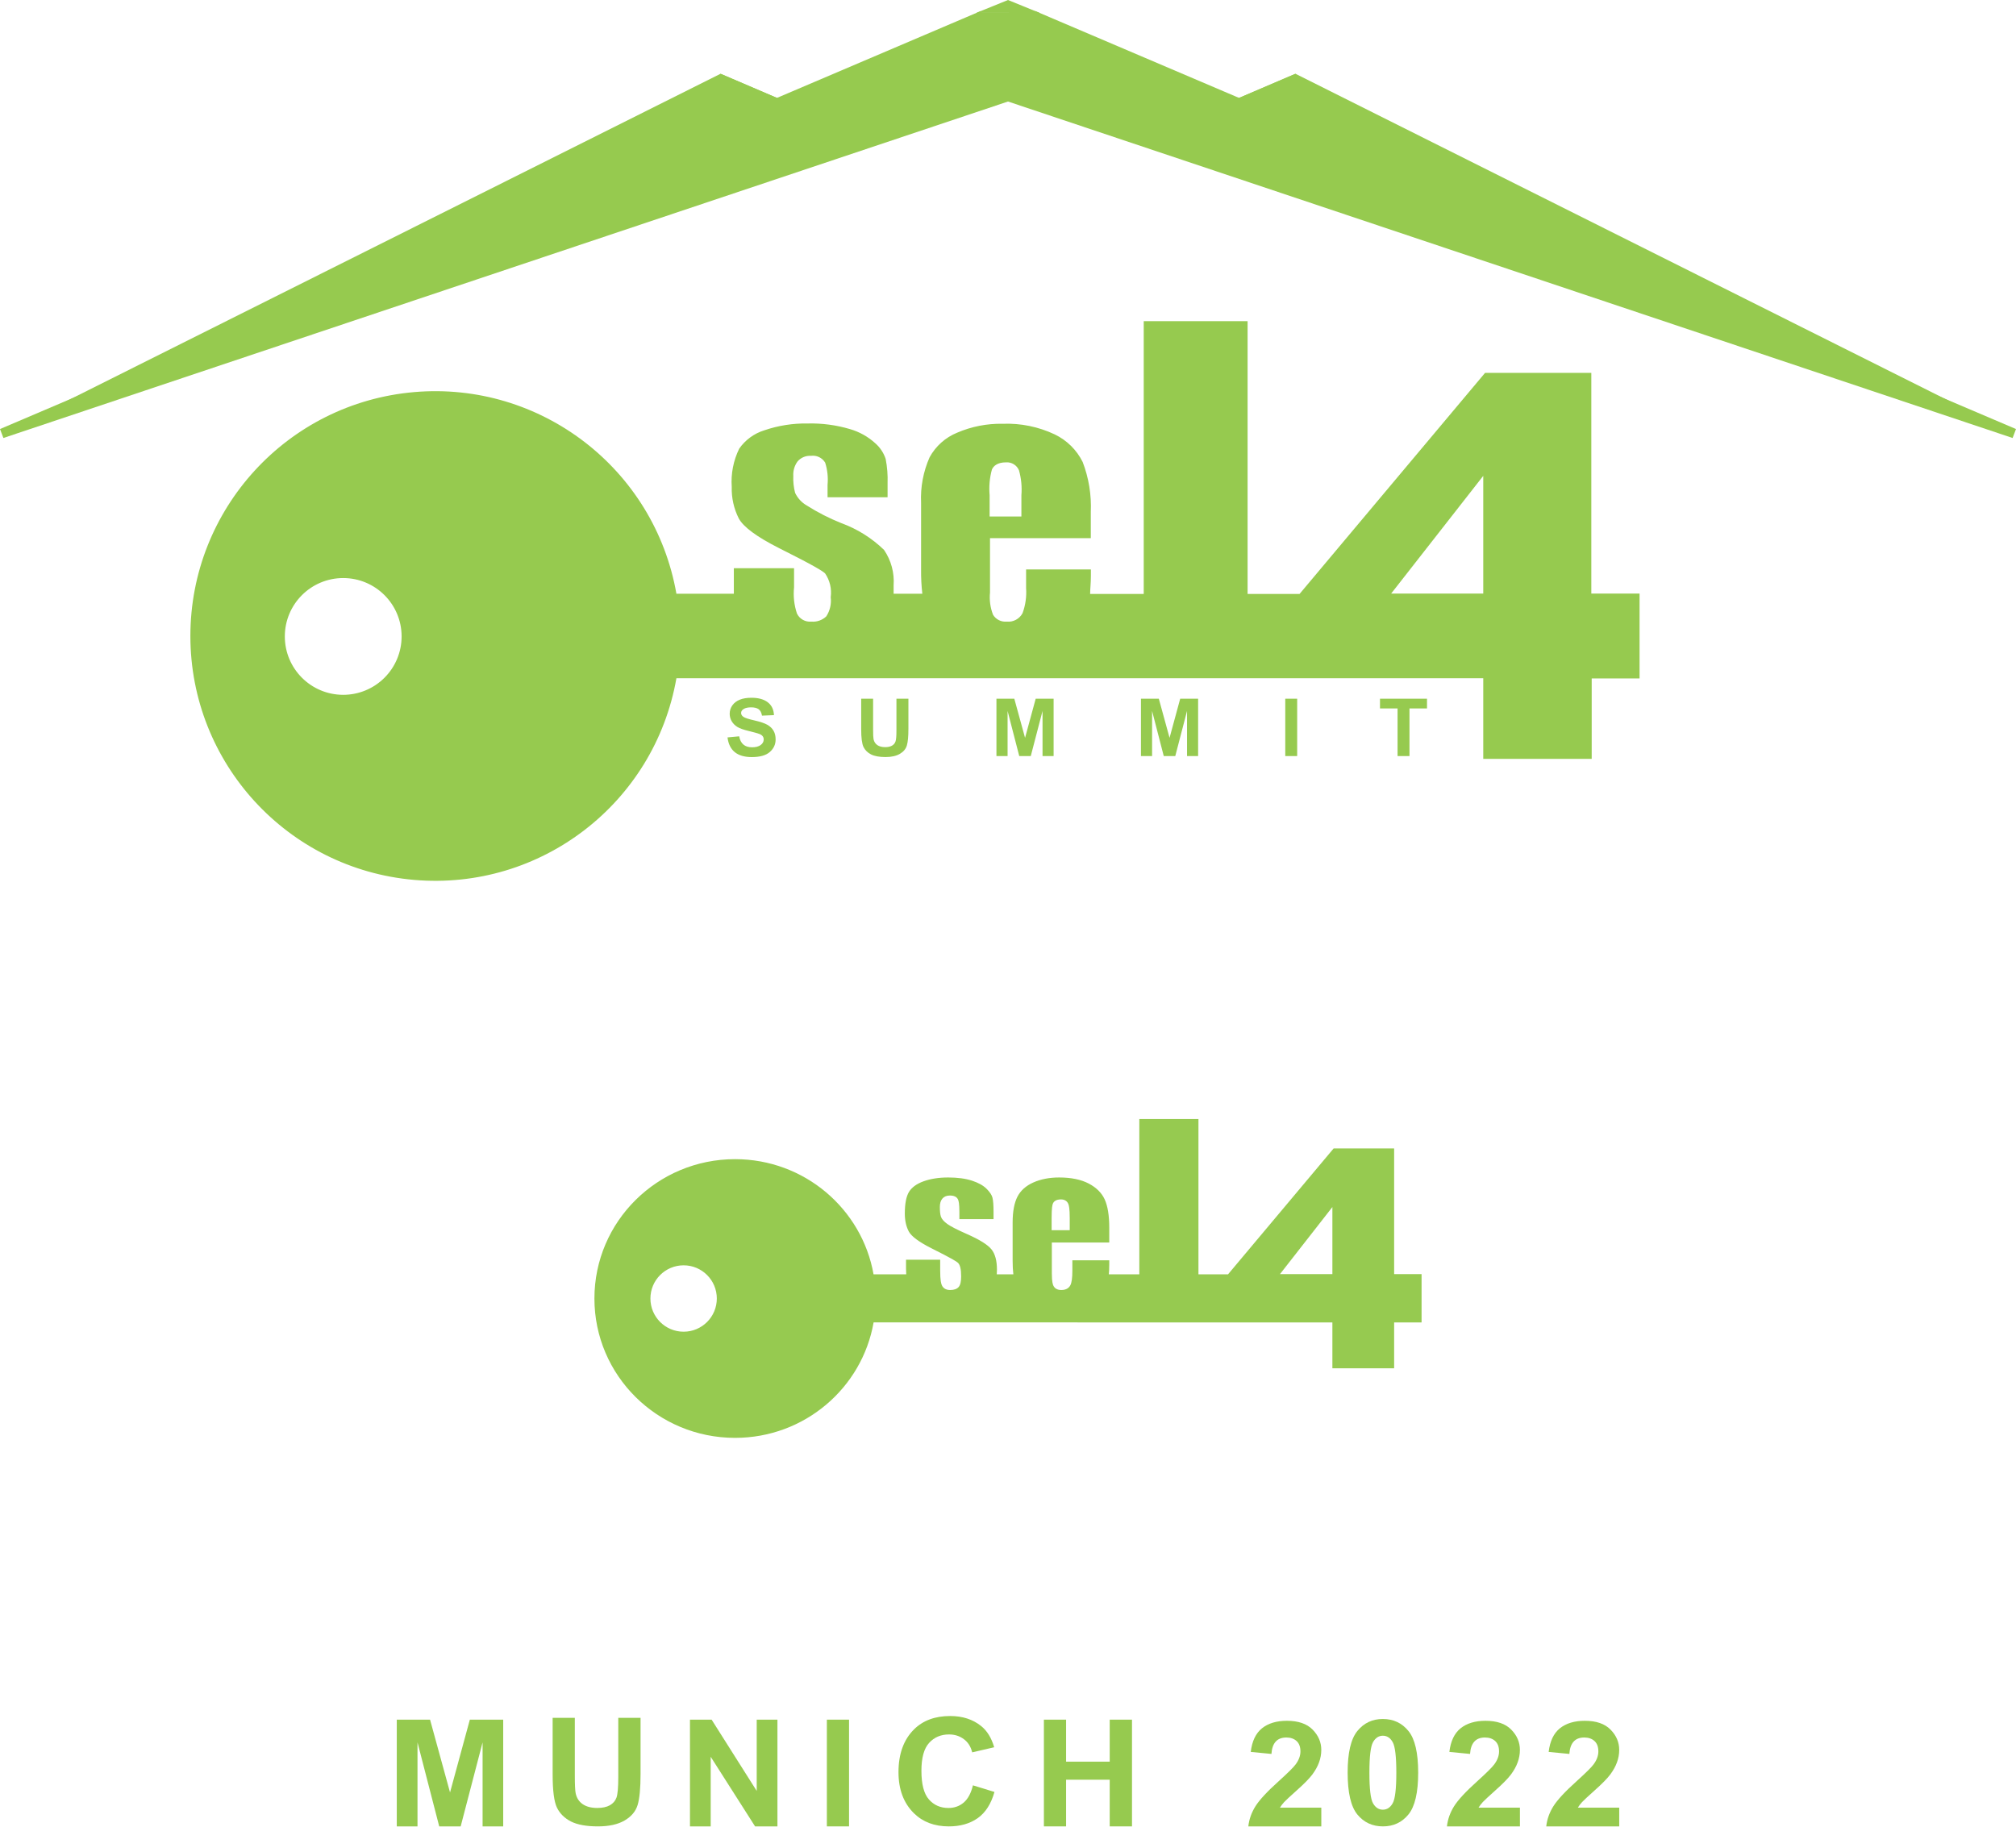
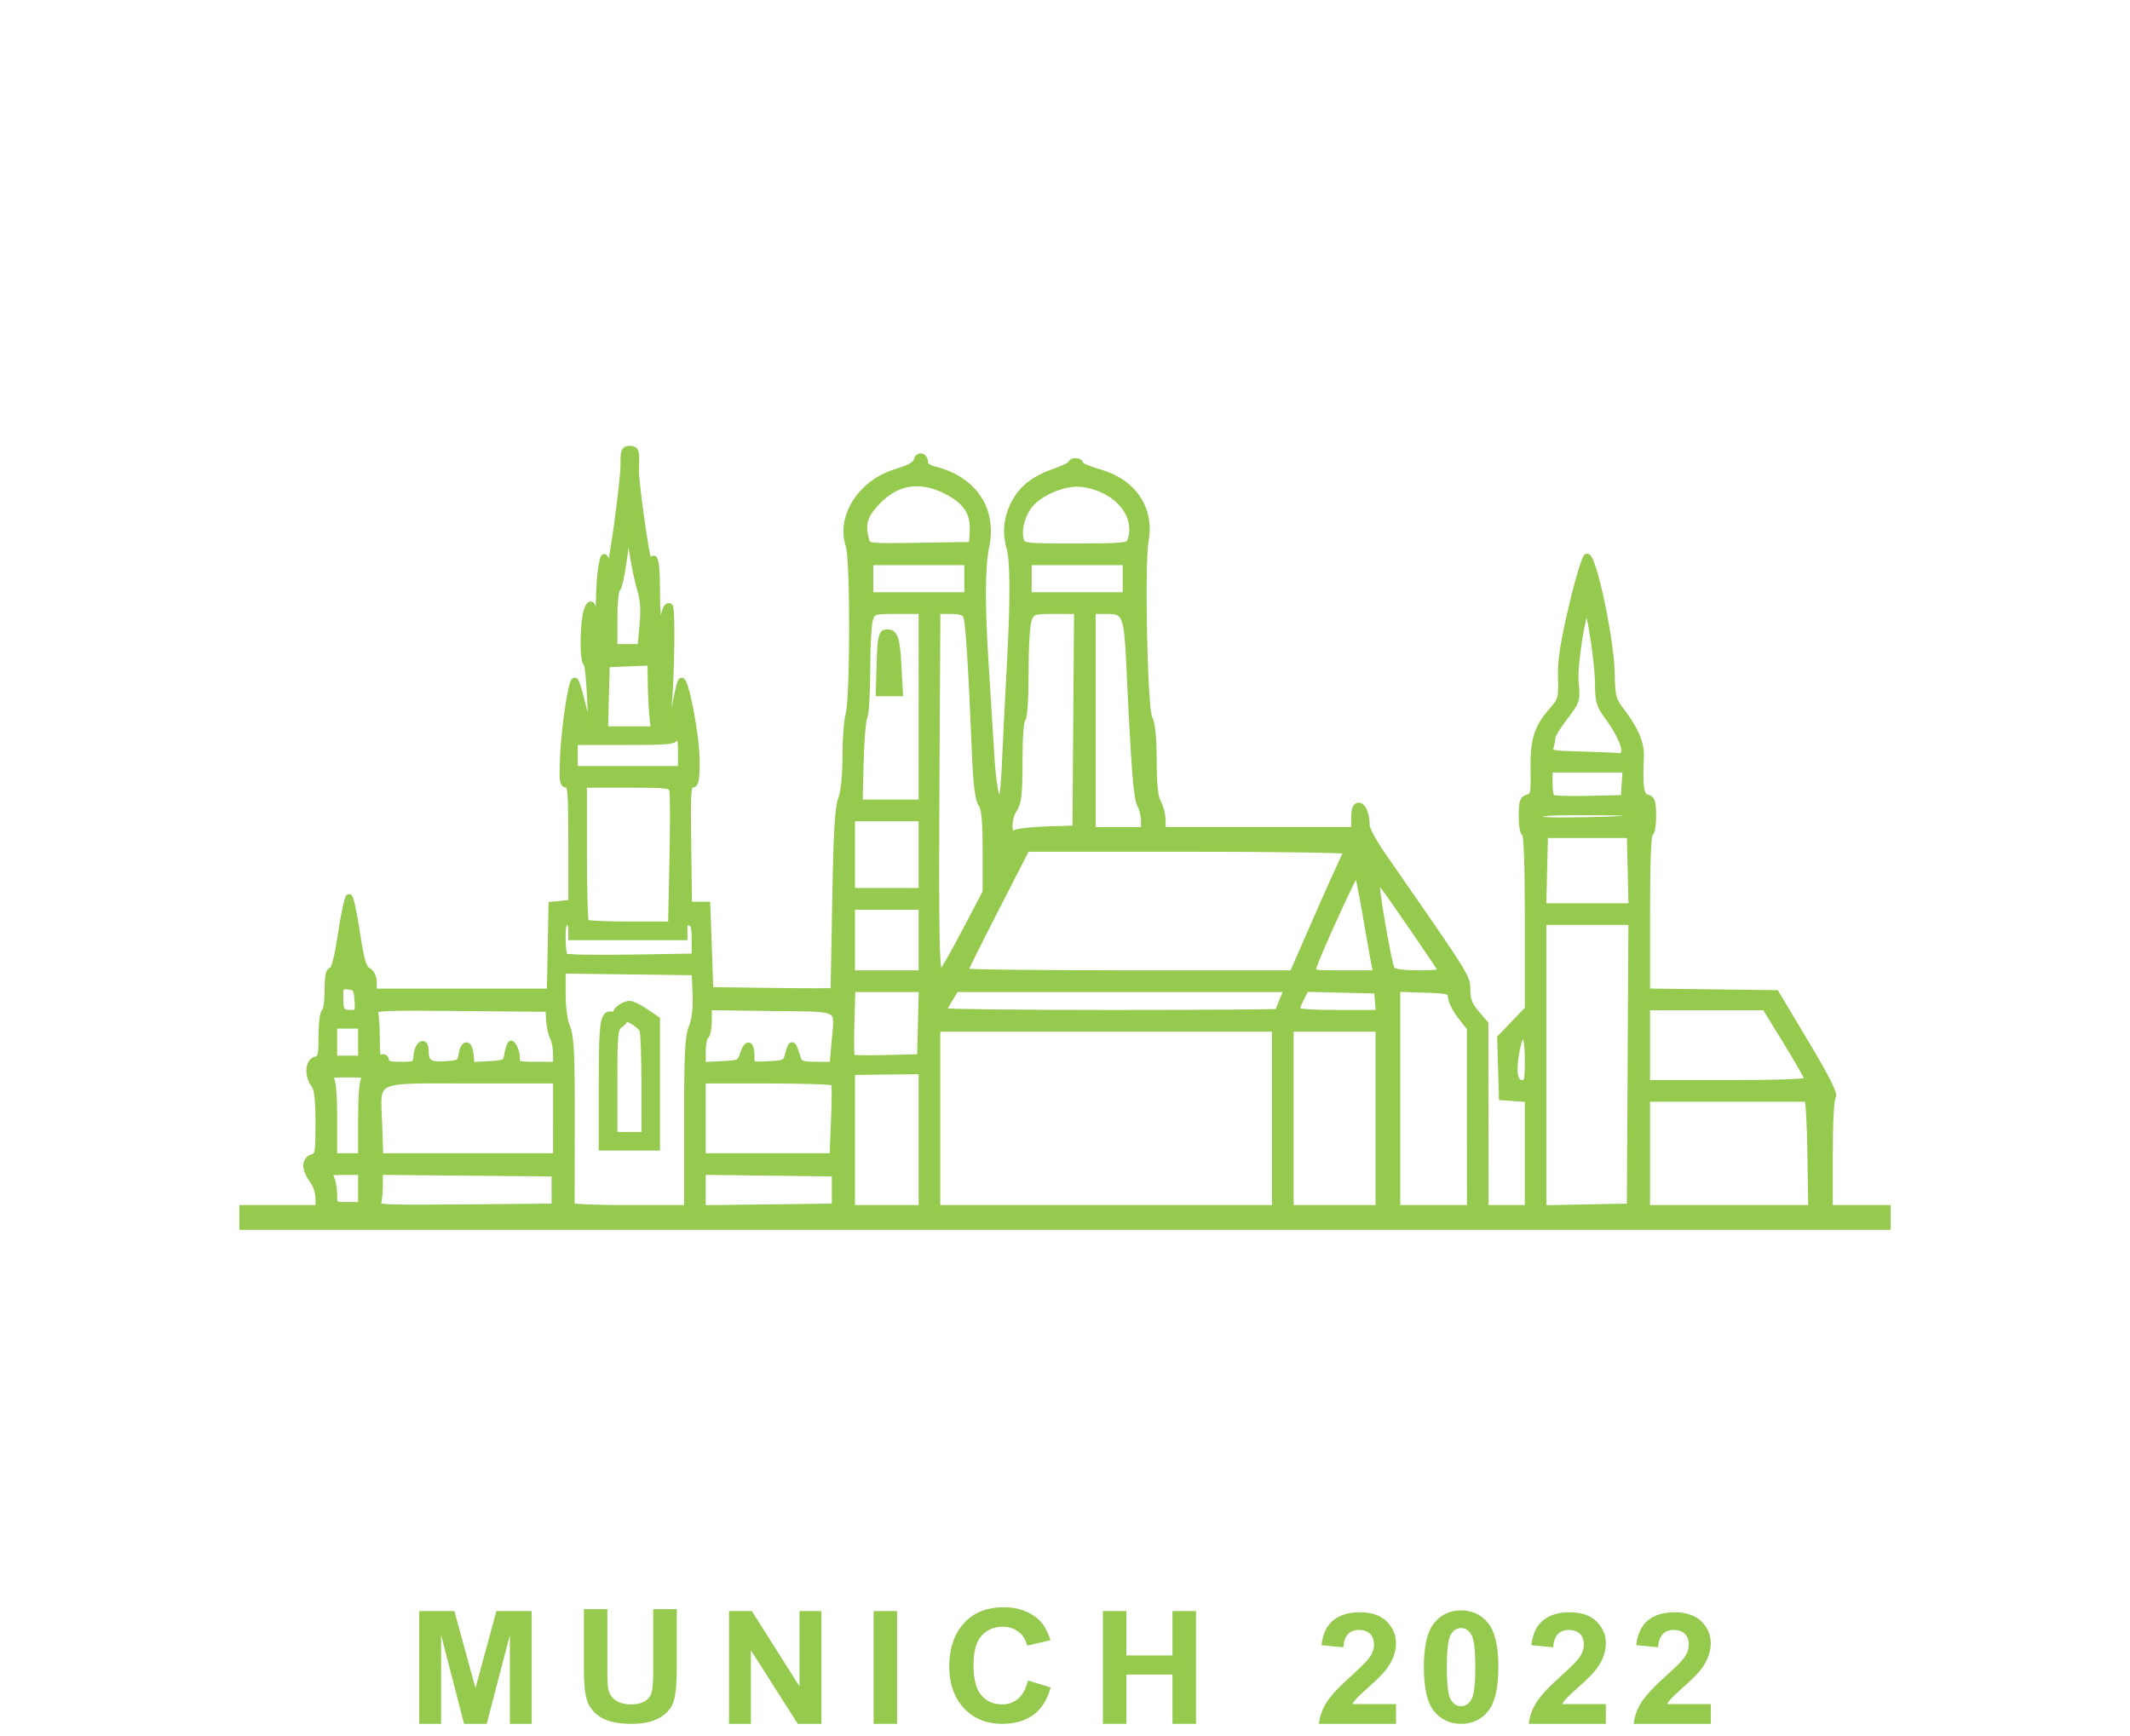
- <svg xmlns="http://www.w3.org/2000/svg" xmlns:xlink="http://www.w3.org/1999/xlink" width="331.243mm" height="300.138mm" viewBox="0 0 331.243 300.138" version="1.1" id="svg5" xml:space="preserve">
+ <svg xmlns="http://www.w3.org/2000/svg" xmlns:xlink="http://www.w3.org/1999/xlink" width="331.243mm" height="270mm" viewBox="0 0 331.243 270" version="1.1" id="svg5" xml:space="preserve">
  <defs id="defs2">
    <color-profile name="Agfa-:-Swop-Standard" xlink:href="file:///WINDOWS/system32/spool/drivers/color/RSWOP.icm" id="color-profile2" />
    <rect x="680.693" y="102.26" width="15.612" height="115.531" id="rect9649" />
    <style id="style824">.cls-1,.cls-2,.cls-3{fill:#96ca4f;}.cls-2,.cls-3{stroke:#96ca4f;stroke-miterlimit:8;}.cls-3{stroke-width:0.25px;}</style>
  </defs>
  <g id="layer1">
    <g id="g1204" transform="scale(1.953098)" />
    <g id="g12656">
      <text xml:space="preserve" transform="scale(0.3829821)" id="text9647" style="font-style:normal;font-weight:normal;font-size:40px;line-height:1.25;font-family:sans-serif;white-space:pre;shape-inside:url(#rect9649);display:inline;fill:#000000;fill-opacity:1;stroke:none" />
      <g id="g3802" transform="scale(1.447491)" />
-       <g id="g244" transform="matrix(1.447491,0,0,1.447491,-33.8235,65.78132)">
+       <g id="g244" transform="matrix(1.447491,0,0,1.447491,-33.8235,33.78132)">
        <g id="g224">
          <path style="font-weight:bold;font-stretch:condensed;font-size:16.228px;line-height:10;font-family:Arial;-inkscape-font-specification:'Arial Bold Condensed';text-align:center;letter-spacing:12.312px;word-spacing:0px;text-anchor:middle;fill:#96ca4f;stroke-width:1.432" d="m 68.406,161.905 v -12.117 h 3.777 l 2.268,8.266 2.248,-8.266 h 3.788 v 12.117 h -2.341 v -9.538 l -2.487,9.538 h -2.435 l -2.466,-9.538 v 9.538 z" id="path20888" />
          <path style="font-weight:bold;font-stretch:condensed;font-size:16.228px;line-height:10;font-family:Arial;-inkscape-font-specification:'Arial Bold Condensed';text-align:center;letter-spacing:12.312px;word-spacing:0px;text-anchor:middle;fill:#96ca4f;stroke-width:1.432" d="m 86.098,149.581 h 2.518 v 6.563 q 0,1.529 0.094,1.992 0.166,0.802 0.791,1.24 0.635,0.438 1.665,0.438 0.874,0 1.426,-0.306 0.551,-0.314 0.749,-0.86 0.208,-0.554 0.208,-2.364 v -6.703 h 2.529 v 6.364 q 0,2.438 -0.333,3.529 -0.323,1.083 -1.478,1.761 -1.145,0.67 -3.028,0.67 -1.956,0 -3.059,-0.554 -1.093,-0.562 -1.592,-1.57 -0.489,-1.017 -0.489,-3.736 z" id="path20885" />
          <path style="font-weight:bold;font-stretch:condensed;font-size:16.228px;line-height:10;font-family:Arial;-inkscape-font-specification:'Arial Bold Condensed';text-align:center;letter-spacing:12.312px;word-spacing:0px;text-anchor:middle;fill:#96ca4f;stroke-width:1.432" d="m 101.688,161.905 v -12.117 h 2.456 l 5.119,8.092 v -8.092 h 2.352 v 12.117 h -2.539 l -5.036,-7.902 v 7.902 z" id="path20882" />
          <path style="font-weight:bold;font-stretch:condensed;font-size:16.228px;line-height:10;font-family:Arial;-inkscape-font-specification:'Arial Bold Condensed';text-align:center;letter-spacing:12.312px;word-spacing:0px;text-anchor:middle;fill:#96ca4f;stroke-width:1.432" d="m 117.226,161.905 v -12.117 h 2.518 v 12.117 z" id="path20879" />
          <path style="font-weight:bold;font-stretch:condensed;font-size:16.228px;line-height:10;font-family:Arial;-inkscape-font-specification:'Arial Bold Condensed';text-align:center;letter-spacing:12.312px;word-spacing:0px;text-anchor:middle;fill:#96ca4f;stroke-width:1.432" d="m 133.805,157.244 2.445,0.752 q -0.572,2.033 -1.904,2.976 -1.332,0.934 -3.278,0.934 -2.445,0 -3.964,-1.496 -1.748,-1.728 -1.748,-4.662 0,-3.1 1.759,-4.852 1.53,-1.521 4.11,-1.521 2.102,0 3.517,1.141 1.009,0.81 1.478,2.405 l -2.497,0.579 q -0.239,-0.984 -0.957,-1.504 -0.708,-0.529 -1.675,-0.529 -1.384,0 -2.258,0.959 -0.874,0.959 -0.874,3.166 0,2.29 0.853,3.257 0.853,0.967 2.216,0.967 0.999,0 1.727,-0.612 0.728,-0.62 1.051,-1.959 z" id="path20876" />
          <path style="font-weight:bold;font-stretch:condensed;font-size:16.228px;line-height:10;font-family:Arial;-inkscape-font-specification:'Arial Bold Condensed';text-align:center;letter-spacing:12.312px;word-spacing:0px;text-anchor:middle;fill:#96ca4f;stroke-width:1.432" d="m 141.862,161.905 v -12.117 h 2.518 v 4.769 h 4.953 v -4.769 h 2.529 v 12.117 h -2.529 v -5.298 h -4.953 v 5.298 z" id="path20873" />
        </g>
        <g id="g230">
          <path d="m 173.351,159.78 v 2.126 h -8.284 q 0.133,-1.205 0.81,-2.289 0.687,-1.091 2.655,-2.859 1.558,-1.409 1.917,-1.906 0.533,-0.725 0.533,-1.458 0,-0.782 -0.441,-1.181 -0.441,-0.399 -1.159,-0.399 -1.569,0 -1.692,1.865 l -2.348,-0.228 q 0.215,-1.824 1.271,-2.679 1.066,-0.855 2.83,-0.855 1.938,0 2.922,1.002 0.984,1.002 0.984,2.297 0,0.733 -0.256,1.425 -0.246,0.684 -0.769,1.385 -0.523,0.692 -1.743,1.775 -1.138,1.018 -1.446,1.344 -0.297,0.326 -0.482,0.635 z" style="font-weight:bold;font-stretch:condensed;font-size:16.228px;line-height:10;font-family:Arial;-inkscape-font-specification:'Arial Bold Condensed';text-align:center;letter-spacing:3.917px;word-spacing:0px;text-anchor:middle;fill:#96ca4f;stroke-width:0.449" id="path20515" />
          <path d="m 180.338,149.713 q 1.794,0 2.902,1.36 1.107,1.352 1.107,4.74 0,3.38 -1.107,4.74 -1.107,1.352 -2.891,1.352 -1.794,0 -2.902,-1.344 -1.107,-1.344 -1.107,-4.773 0,-3.364 1.107,-4.716 1.107,-1.36 2.891,-1.36 z m 0,1.898 q -0.697,0 -1.118,0.733 -0.41,0.733 -0.41,3.47 0,2.736 0.41,3.47 0.42,0.725 1.118,0.725 0.707,0 1.118,-0.733 0.41,-0.733 0.41,-3.461 0,-2.737 -0.41,-3.47 -0.41,-0.733 -1.118,-0.733 z" style="font-weight:bold;font-stretch:condensed;font-size:16.228px;line-height:10;font-family:Arial;-inkscape-font-specification:'Arial Bold Condensed';text-align:center;letter-spacing:3.917px;word-spacing:0px;text-anchor:middle;fill:#96ca4f;stroke-width:0.449" id="path20517" />
          <path d="m 195.896,159.78 v 2.126 h -8.284 q 0.133,-1.205 0.81,-2.289 0.687,-1.091 2.655,-2.859 1.558,-1.409 1.917,-1.906 0.533,-0.725 0.533,-1.458 0,-0.782 -0.441,-1.181 -0.441,-0.399 -1.159,-0.399 -1.569,0 -1.692,1.865 l -2.348,-0.228 q 0.215,-1.824 1.271,-2.679 1.066,-0.855 2.83,-0.855 1.938,0 2.922,1.002 0.984,1.002 0.984,2.297 0,0.733 -0.256,1.425 -0.246,0.684 -0.769,1.385 -0.523,0.692 -1.743,1.775 -1.138,1.018 -1.446,1.344 -0.297,0.326 -0.482,0.635 z" style="font-weight:bold;font-stretch:condensed;font-size:16.228px;line-height:10;font-family:Arial;-inkscape-font-specification:'Arial Bold Condensed';text-align:center;letter-spacing:3.917px;word-spacing:0px;text-anchor:middle;fill:#96ca4f;stroke-width:0.449" id="path20519" />
          <path d="m 207.168,159.78 v 2.126 h -8.284 q 0.133,-1.205 0.81,-2.289 0.687,-1.091 2.655,-2.859 1.558,-1.409 1.917,-1.906 0.533,-0.725 0.533,-1.458 0,-0.782 -0.441,-1.181 -0.441,-0.399 -1.159,-0.399 -1.569,0 -1.692,1.865 l -2.348,-0.228 q 0.215,-1.824 1.271,-2.679 1.066,-0.855 2.83,-0.855 1.938,0 2.922,1.002 0.984,1.002 0.984,2.297 0,0.733 -0.256,1.425 -0.246,0.684 -0.769,1.385 -0.523,0.692 -1.743,1.775 -1.138,1.018 -1.446,1.344 -0.297,0.326 -0.482,0.635 z" style="font-weight:bold;font-stretch:condensed;font-size:16.228px;line-height:10;font-family:Arial;-inkscape-font-specification:'Arial Bold Condensed';text-align:center;letter-spacing:3.917px;word-spacing:0px;text-anchor:middle;fill:#96ca4f;stroke-width:0.449" id="path20521" />
        </g>
      </g>
-       <g style="clip-rule:evenodd;fill-rule:evenodd;stroke-width:3.003;stroke-linejoin:round;stroke-miterlimit:2" id="g4" transform="matrix(0.08812007,0,0,0.08812007,97.66753,183.8961)">
-         <g transform="translate(-213.169,-226.395)" id="g3" style="stroke-width:3.003">
-           <g transform="scale(4.16667)" id="g2" style="stroke-width:3.003">
-             <g transform="translate(381.398,127.634)" id="g1" style="stroke-width:3.003">
-               <path d="M 0,-3.9 H -23.445 L 0,-33.905 Z m -125.638,-25.07 c 0,-4.61 0.314,-5.917 0.588,-6.54 0.361,-0.826 1.281,-1.814 3.608,-1.814 1.578,0 2.742,0.726 3.279,2.042 0.268,0.658 0.624,2.026 0.624,6.312 v 5.435 h -8.099 z m -164.685,50.855 c -8.206,0 -14.856,-6.65 -14.856,-14.856 0,-8.206 6.65,-14.856 14.856,-14.856 8.206,0 14.857,6.65 14.857,14.856 0,8.206 -6.651,14.856 -14.857,14.856 M 27.634,-3.9 V -60.14 H 0.56 l -47.253,56.341 v 0.002 h -13.242 v -69.502 h -26.461 v 69.5 h -13.649 c 0.132,-1.304 0.199,-2.796 0.199,-4.584 v -1.698 h -16.515 v 4.73 c 0,3.17 -0.28,5.208 -0.883,6.414 -0.494,0.985 -1.599,2.161 -4.051,2.161 -2.067,0 -3.025,-0.948 -3.462,-1.74 -0.337,-0.605 -0.785,-1.85 -0.785,-5.687 v -13.831 h 25.696 v -6.625 c 0,-5.486 -0.7,-9.775 -2.08,-12.745 -1.341,-2.887 -3.733,-5.249 -7.106,-7.02 -3.436,-1.803 -7.893,-2.718 -13.247,-2.718 -4.367,0 -8.275,0.762 -11.614,2.263 -3.246,1.459 -5.606,3.573 -7.015,6.283 -1.446,2.781 -2.18,6.682 -2.18,11.596 v 17.099 c 0,2.359 0.114,4.375 0.318,6.102 h -7.419 c 0.036,-0.694 0.08,-1.372 0.08,-2.128 0,-3.979 -0.823,-7.021 -2.447,-9.041 -1.676,-2.08 -5.349,-4.377 -10.919,-6.826 -4.435,-1.962 -7.307,-3.432 -8.777,-4.491 -1.609,-1.154 -2.568,-2.246 -2.93,-3.335 -0.32,-0.963 -0.475,-2.375 -0.475,-4.316 0,-1.593 0.37,-2.846 1.104,-3.723 0.783,-0.932 1.924,-1.404 3.389,-1.404 1.853,0 3.07,0.585 3.62,1.739 0.292,0.617 0.627,1.814 0.627,5.642 v 3.18 h 15.285 v -3.402 c 0,-2.836 -0.162,-4.927 -0.483,-6.216 -0.29,-1.171 -1.179,-2.506 -2.643,-3.969 -1.483,-1.482 -3.677,-2.704 -6.519,-3.63 -2.9,-0.945 -6.49,-1.423 -10.673,-1.423 -4.201,0 -7.928,0.586 -11.076,1.74 -3.028,1.112 -5.187,2.684 -6.418,4.673 -1.256,2.03 -1.892,5.312 -1.892,9.755 0,3.088 0.599,5.782 1.782,8.007 1.158,2.174 4.577,4.708 10.16,7.528 9.366,4.69 11.236,5.918 11.837,6.482 0.972,0.954 1.426,2.886 1.426,6.079 0,2.377 -0.356,3.889 -1.122,4.76 -0.784,0.891 -2.068,1.342 -3.814,1.342 -2.227,0 -3.225,-1.129 -3.67,-2.076 -0.332,-0.706 -0.773,-2.162 -0.773,-6.632 v -4.844 h -15.285 v 3.961 c 0,0.914 0.044,1.745 0.092,2.568 h -14.625 c -5.175,-29.281 -30.942,-51.542 -61.972,-51.542 -34.759,0 -62.937,27.924 -62.937,62.37 0,34.446 28.178,62.37 62.937,62.37 31.078,0 56.877,-22.329 61.996,-51.677 L 0,17.731 V 38.247 H 27.634 V 17.731 h 12.28 V -3.9 Z" style="fill:#96ca50;fill-rule:nonzero;stroke-width:3.003" id="path1" />
-             </g>
-           </g>
-         </g>
-       </g>
-       <g id="g2-9">
-         <polygon class="cls-2" points="102.2,1.81 105.34,10.07 0.2,45.29 " id="polygon830" transform="matrix(1.572762,0,0,1.572762,-0.0061861,0)" style="fill:#96ca4f;stroke:#96ca4f;stroke-miterlimit:8" />
-         <polygon class="cls-1" points="105.31,0 108.62,1.35 102.01,1.34 " id="polygon828" transform="matrix(1.572762,0,0,1.572762,-0.0061861,0)" style="fill:#96ca4f" />
-         <polygon class="cls-1" points="105.31,9.32 108.33,1.31 102.28,1.31 " id="polygon832" transform="matrix(1.572762,0,0,1.572762,-0.0061861,0)" style="fill:#96ca4f" />
-         <polygon class="cls-2" points="210.42,45.29 108.42,1.81 105.28,10.07 " id="polygon834" transform="matrix(1.572762,0,0,1.572762,-0.0061861,0)" style="fill:#96ca4f;stroke:#96ca4f;stroke-miterlimit:8" />
-         <path class="cls-1" d="m 261.465,97.543 v -36.268 h -17.458 l -30.48,36.331 h -8.54 V 52.782 h -17.064 v 44.824 h -8.807 c 0,-0.834 0.126,-1.793 0.126,-2.957 v -1.069 h -10.648 v 3.051 a 9.94,9.94 0 0 1 -0.582,4.136 2.642,2.642 0 0 1 -2.611,1.384 2.359,2.359 0 0 1 -2.233,-1.117 7.864,7.864 0 0 1 -0.503,-3.665 v -8.933 h 16.561 v -4.294 a 20.446,20.446 0 0 0 -1.337,-8.226 9.924,9.924 0 0 0 -4.592,-4.53 18.37,18.37 0 0 0 -8.54,-1.746 18.071,18.071 0 0 0 -7.486,1.463 9.043,9.043 0 0 0 -4.53,4.042 16.577,16.577 0 0 0 -1.4,7.486 v 11.009 a 31.455,31.455 0 0 0 0.204,3.932 h -4.718 c 0,-0.44 0,-0.881 0,-1.368 a 9.185,9.185 0 0 0 -1.573,-5.835 19.801,19.801 0 0 0 -7.03,-4.404 34.601,34.601 0 0 1 -5.662,-2.894 4.718,4.718 0 0 1 -1.919,-2.076 9.437,9.437 0 0 1 -0.299,-2.784 3.649,3.649 0 0 1 0.708,-2.391 2.674,2.674 0 0 1 2.186,-0.912 2.359,2.359 0 0 1 2.343,1.117 9.216,9.216 0 0 1 0.393,3.649 v 2.045 h 9.861 v -2.296 a 17.536,17.536 0 0 0 -0.315,-4.011 5.851,5.851 0 0 0 -1.699,-2.564 10.506,10.506 0 0 0 -4.199,-2.343 22.49,22.49 0 0 0 -6.889,-0.912 20.949,20.949 0 0 0 -7.14,1.117 7.864,7.864 0 0 0 -4.136,3.02 12.33,12.33 0 0 0 -1.227,6.291 10.773,10.773 0 0 0 1.148,5.159 c 0.739,1.4 2.957,3.035 6.558,4.86 6.039,3.02 7.235,3.822 7.628,4.184 a 5.583,5.583 0 0 1 0.928,3.916 4.718,4.718 0 0 1 -0.723,3.146 3.146,3.146 0 0 1 -2.469,0.865 2.359,2.359 0 0 1 -2.359,-1.337 10.286,10.286 0 0 1 -0.472,-4.294 v -3.146 h -9.893 v 2.548 c 0,0.598 0,1.132 0,1.651 h -9.437 a 40.231,40.231 0 1 0 0,13.887 H 243.709 v 13.243 h 17.819 v -13.211 h 7.864 V 97.543 Z M 56.377,114.183 a 9.594,9.594 0 1 1 9.61,-9.594 9.594,9.594 0 0 1 -9.61,9.594 z M 162.602,81.375 a 11.906,11.906 0 0 1 0.377,-4.215 c 0.236,-0.535 0.834,-1.18 2.328,-1.18 a 2.139,2.139 0 0 1 2.123,1.321 11.623,11.623 0 0 1 0.393,4.073 v 3.507 h -5.222 z M 243.709,97.543 H 228.579 L 243.709,78.198 Z" id="path858" style="fill:#96ca4f;stroke-width:1.573" />
-         <path id="path1025" style="font-weight:bold;font-stretch:condensed;font-size:5.223px;line-height:10;font-family:Arial;-inkscape-font-specification:'Arial Bold Condensed';text-align:center;letter-spacing:3.917px;word-spacing:0px;text-anchor:middle;fill:#96ca4f;stroke-width:1.101" d="m 229.63,124.247 v -7.827 h -2.888 v -1.594 h 7.726 v 1.594 h -2.88 v 7.827 z m -18.453,0 v -9.421 h 1.958 v 9.421 z m -23.711,0 v -9.421 h 2.937 l 1.764,6.426 1.747,-6.426 h 2.945 v 9.421 h -1.82 v -7.416 l -1.933,7.416 h -1.893 l -1.917,-7.416 v 7.416 z m -23.743,0 v -9.421 h 2.937 l 1.764,6.426 1.747,-6.426 h 2.945 v 9.421 h -1.82 v -7.416 l -1.933,7.416 h -1.893 l -1.917,-7.416 v 7.416 z m -22.223,-9.421 h 1.958 v 5.102 q 0,1.189 0.073,1.549 0.129,0.623 0.615,0.964 0.493,0.341 1.294,0.341 0.68,0 1.108,-0.238 0.429,-0.244 0.582,-0.668 0.162,-0.431 0.162,-1.838 v -5.212 h 1.966 v 4.948 q 0,1.896 -0.259,2.744 -0.251,0.842 -1.149,1.369 -0.89,0.521 -2.354,0.521 -1.521,0 -2.378,-0.431 -0.849,-0.437 -1.238,-1.221 -0.38,-0.79 -0.38,-2.905 z m -21.964,6.355 1.917,-0.18 q 0.324,1.806 2.12,1.806 0.89,0 1.4,-0.366 0.51,-0.373 0.51,-0.919 0,-0.321 -0.178,-0.546 -0.178,-0.225 -0.542,-0.366 -0.364,-0.148 -1.764,-0.488 -1.254,-0.302 -1.836,-0.655 -0.582,-0.353 -0.93,-0.925 -0.34,-0.578 -0.34,-1.24 0,-0.771 0.437,-1.388 0.445,-0.617 1.222,-0.932 0.777,-0.315 1.917,-0.315 1.715,0 2.678,0.739 0.963,0.739 1.019,2.114 l -1.966,0.084 q -0.129,-0.758 -0.558,-1.06 -0.429,-0.302 -1.222,-0.302 -0.793,0 -1.222,0.263 -0.429,0.263 -0.429,0.655 0,0.386 0.388,0.649 0.388,0.263 1.788,0.578 1.48,0.341 2.136,0.72 0.663,0.373 1.011,0.97 0.348,0.591 0.348,1.439 0,1.227 -0.955,2.063 -0.947,0.835 -2.969,0.835 -3.576,0 -3.98,-3.232 z" />
-         <path style="fill:#96ca4f;fill-opacity:1;stroke:none;stroke-width:1.89" id="path43980-0" transform="matrix(-0.9895167,0.4106424,0.2266425,0.05302387,557.027,-162.2885)" d="M 431.416,-51.821 566.486,16.893 439.443,99.509 Z" />
-         <path style="fill:#96ca4f;fill-opacity:1;stroke-width:1.89" id="path1277" transform="matrix(0.6091599,-0.4740221,0.3825809,0.6138147,76.64089,26.43076)" d="m 65.948,36.142 -18.999,0.507 9.061,-16.707 z" />
-         <path style="fill:#96ca4f;fill-opacity:1;stroke:none;stroke-width:1.89" id="path43980-0-9" transform="matrix(0.9895167,0.4106424,-0.2266425,0.05302387,-225.7842,-162.2885)" d="M 431.416,-51.821 566.486,16.893 439.443,99.509 Z" />
-         <path style="fill:#96ca4f;fill-opacity:1;stroke-width:1.89" id="path1277-2" transform="matrix(-0.6091599,-0.4740221,-0.3825809,0.6138147,254.6018,26.43076)" d="m 65.948,36.142 -18.999,0.507 9.061,-16.707 z" />
-       </g>
+       <path style="fill:#96c94f;fill-opacity:1;stroke:#96ca4f;stroke-width:1;stroke-opacity:1" d="M 37.719,189.374 V 187.951 h 5.921 5.921 v -1.596 c 0,-0.878 -0.426,-2.139 -0.947,-2.802 -0.521,-0.663 -0.947,-1.672 -0.947,-2.243 0,-0.638 0.365,-1.132 0.947,-1.285 0.873,-0.229 0.947,-0.647 0.947,-5.319 0,-3.725 -0.185,-5.316 -0.695,-5.992 -1.052,-1.392 -0.927,-3.565 0.222,-3.866 0.839,-0.22 0.947,-0.647 0.947,-3.722 0,-1.911 0.213,-3.606 0.474,-3.767 0.261,-0.161 0.474,-1.668 0.474,-3.348 0,-2.16 0.177,-3.055 0.604,-3.055 0.408,0 0.885,-1.848 1.469,-5.691 0.476,-3.13 1.029,-5.691 1.229,-5.691 0.2,0 0.735,2.46 1.189,5.466 0.656,4.342 1.009,5.565 1.72,5.945 0.568,0.304 0.894,0.992 0.894,1.885 v 1.406 h 13.725 13.725 l 0.131,-6.758 0.131,-6.758 1.54,-0.149 1.54,-0.149 v -9.218 c 0,-8.057 -0.094,-9.218 -0.743,-9.218 -0.636,0 -0.714,-0.631 -0.538,-4.387 0.223,-4.778 1.281,-11.738 1.785,-11.738 0.173,0 0.717,1.707 1.208,3.793 0.491,2.086 1,3.794 1.13,3.795 0.432,0.003 -0.076,-10.194 -0.516,-10.355 -0.49,-0.18 -0.568,-4.642 -0.127,-7.312 0.319,-1.934 1.113,-2.436 1.124,-0.711 0.003,0.587 0.214,1.387 0.466,1.779 0.319,0.494 0.47,-0.45 0.494,-3.083 0.019,-2.087 0.195,-4.648 0.39,-5.691 0.318,-1.698 0.395,-1.781 0.727,-0.794 0.204,0.607 0.455,1.018 0.559,0.915 0.394,-0.394 2.168,-13.515 2.15,-15.89 -0.018,-2.165 0.102,-2.49 0.91,-2.49 1.017,0 1.101,0.27 0.965,3.083 -0.091,1.878 1.699,14.463 2.116,14.881 0.119,0.119 0.217,-0.032 0.217,-0.337 0,-0.304 0.213,-0.553 0.474,-0.553 0.287,0 0.474,2.055 0.474,5.217 0,5.144 0.543,6.81 1.156,3.544 0.191,-1.021 0.513,-1.55 0.824,-1.357 0.509,0.315 0.195,14.163 -0.398,17.615 -0.146,0.848 -0.062,1.541 0.185,1.541 0.248,0 0.723,-1.547 1.055,-3.439 0.332,-1.891 0.755,-3.718 0.939,-4.059 0.564,-1.045 2.404,8.427 2.401,12.358 -10e-4,2.973 -0.141,3.676 -0.723,3.676 -0.625,0 -0.704,1.243 -0.592,9.367 l 0.128,9.367 h 1.421 1.421 l 0.237,6.64 0.237,6.64 9.593,0.128 c 5.276,0.07 9.605,0.07 9.621,0 0.016,-0.071 0.138,-6.424 0.271,-14.12 0.182,-10.487 0.412,-14.439 0.919,-15.779 0.426,-1.126 0.677,-3.586 0.677,-6.643 0,-2.67 0.215,-5.6 0.477,-6.512 0.729,-2.532 0.753,-24.024 0.029,-26.22 -1.505,-4.564 1.896,-9.826 7.421,-11.483 2.023,-0.607 2.971,-1.146 3.138,-1.786 0.262,-1.004 1.251,-0.701 1.251,0.383 0,0.371 0.586,0.815 1.303,0.988 6.203,1.493 9.398,6.129 8.218,11.924 -0.686,3.366 -0.709,8.984 -0.078,18.846 0.267,4.174 0.65,10.3 0.851,13.614 0.22,3.637 0.594,6.253 0.942,6.601 0.855,0.853 1.02,0.031 1.299,-6.46 0.135,-3.13 0.442,-9.213 0.682,-13.517 0.565,-10.106 0.57,-16.672 0.016,-18.607 -0.699,-2.441 -0.522,-4.643 0.554,-6.867 1.192,-2.465 3.108,-3.999 6.465,-5.178 1.368,-0.48 2.487,-1.036 2.487,-1.236 0,-0.2 0.32,-0.363 0.711,-0.363 0.391,0 0.711,0.202 0.711,0.45 0,0.247 1.308,0.817 2.907,1.266 5.318,1.494 8.123,5.611 7.23,10.61 -0.656,3.674 -0.19,26.122 0.574,27.608 0.444,0.864 0.664,3.026 0.675,6.64 0.013,3.75 0.22,5.715 0.694,6.545 0.372,0.652 0.685,1.879 0.694,2.727 l 0.016,1.541 h 14.922 14.922 v -1.897 c 0,-1.299 0.207,-1.897 0.655,-1.897 0.674,0 1.222,1.384 1.233,3.117 0.003,0.54 1.106,2.568 2.449,4.506 13.59,19.602 13.183,18.952 13.187,21.089 10e-4,1.433 0.356,2.328 1.405,3.557 l 1.402,1.642 0.019,14.347 0.019,14.347 h 3.316 3.316 v -8.51 -8.51 l -2.013,-0.146 -2.013,-0.146 -0.135,-4.598 -0.135,-4.598 2.149,-2.245 2.149,-2.245 v -13.669 c 0,-8.797 -0.169,-13.669 -0.474,-13.669 -0.261,0 -0.474,-1.194 -0.474,-2.653 0,-2.259 0.141,-2.69 0.953,-2.902 0.869,-0.228 0.947,-0.61 0.885,-4.343 -0.077,-4.62 0.514,-6.517 2.862,-9.195 1.422,-1.621 1.497,-1.899 1.405,-5.183 -0.074,-2.63 0.345,-5.337 1.73,-11.185 1.005,-4.243 2.041,-7.644 2.303,-7.557 1.061,0.354 3.71,13.057 3.797,18.207 0.061,3.604 0.177,4.031 1.613,5.928 2.112,2.79 3.005,4.927 2.913,6.967 -0.215,4.741 -0.008,6.107 0.961,6.361 0.805,0.211 0.947,0.647 0.947,2.901 0,1.459 -0.213,2.653 -0.474,2.653 -0.304,0 -0.474,4.423 -0.474,12.322 v 12.322 l 10.044,0.128 10.043,0.128 4.654,7.79 c 3.179,5.322 4.5,7.944 4.168,8.276 -0.295,0.296 -0.486,3.793 -0.486,8.929 v 8.442 h 4.5 4.5 v 1.423 1.423 H 165.622 37.719 Z m 48.556,-4.269 v -2.609 L 72.656,182.371 59.037,182.245 v 2.103 c 0,1.157 -0.131,2.444 -0.29,2.86 -0.263,0.685 1.042,0.745 13.619,0.632 l 13.91,-0.126 z m 20.607,-10.376 c 0,-10.841 0.132,-13.537 0.731,-14.973 0.488,-1.17 0.685,-2.88 0.592,-5.156 l -0.139,-3.406 -10.303,-0.128 -10.303,-0.128 v 3.582 c 0,2.14 0.291,4.28 0.724,5.316 0.592,1.418 0.719,4.082 0.696,14.569 -0.014,7.059 -0.021,12.994 -0.014,13.19 0.008,0.196 4.064,0.356 9.015,0.356 h 9.001 z m -13.264,-6.129 c 0,-10.091 0.198,-11.238 1.834,-10.654 0.424,0.152 0.615,0.103 0.423,-0.109 -0.419,-0.463 1.005,-1.628 2.014,-1.649 0.395,-0.009 1.515,0.526 2.487,1.188 l 1.768,1.203 v 9.943 9.943 h -4.263 -4.263 z m 6.632,0.181 c 0,-4.283 -0.132,-8.132 -0.294,-8.555 -0.162,-0.422 -0.961,-1.107 -1.776,-1.522 -0.815,-0.415 -1.324,-0.586 -1.13,-0.381 0.194,0.205 -0.073,0.672 -0.592,1.036 -0.882,0.619 -0.944,1.209 -0.944,8.935 v 8.273 h 2.369 2.369 z m 29.607,16.324 v -2.609 l -10.303,-0.128 -10.303,-0.128 v 2.864 2.864 l 10.303,-0.128 10.303,-0.128 z m 13.501,-7.841 V 166.578 l -5.448,0.064 -5.448,0.064 v 10.623 10.623 h 5.448 5.448 z m 54.951,-3.305 v -13.991 h -26.291 -26.291 v 13.991 13.991 h 26.291 26.291 z m 16.106,0 v -13.991 h -6.869 -6.869 v 13.991 13.991 h 6.869 6.869 z m 14.211,-0.028 v -14.019 l -1.385,-1.751 c -0.762,-0.963 -1.455,-2.284 -1.54,-2.936 -0.15,-1.15 -0.278,-1.19 -4.299,-1.323 l -4.145,-0.137 v 17.093 17.093 h 5.685 5.685 z m 24.993,-8.391 0.123,-22.173 h -6.874 -6.874 v 22.304 22.304 l 6.75,-0.132 6.75,-0.132 z m 27.955,13.872 c -0.071,-4.696 -0.289,-8.537 -0.484,-8.537 -0.195,4.7e-4 -5.898,8.4e-4 -12.672,8.4e-4 h -12.317 v 8.537 8.537 h 12.801 12.801 z m -225.38,5.455 v -2.609 h -2.622 c -2.446,0 -2.589,0.062 -2.132,0.917 0.27,0.505 0.49,1.678 0.49,2.609 0,1.688 0.004,1.691 2.132,1.691 h 2.132 z m 0,-10.814 c 0,-3.905 0.188,-6.022 0.568,-6.403 0.442,-0.443 -0.158,-0.569 -2.7,-0.569 -2.542,0 -3.142,0.127 -2.7,0.569 0.381,0.381 0.568,2.498 0.568,6.403 v 5.834 h 2.132 2.132 z m 30.318,-0.095 v -5.928 H 73.259 c -15.801,0 -14.575,-0.599 -14.322,6.996 l 0.162,4.861 h 13.706 13.706 z m 43.218,0.356 c 0.126,-3.065 0.14,-5.733 0.032,-5.929 -0.109,-0.196 -4.768,-0.356 -10.354,-0.356 h -10.157 v 5.928 5.928 h 10.125 10.125 z m 107.897,-9.604 c 0,-4.922 -1.19,-5.223 -1.946,-0.492 -0.449,2.807 -0.086,4.286 1.05,4.286 0.804,0 0.896,-0.389 0.896,-3.794 z m 43.582,3.321 c 0,-0.26 -1.51,-2.928 -3.356,-5.928 l -3.356,-5.455 h -9.198 -9.198 v 5.928 5.928 h 12.553 c 8.037,0 12.553,-0.17 12.553,-0.473 z M 64.81,164.155 c 0.175,-1.771 1.329,-2.45 1.34,-0.787 0.013,1.932 0.62,2.361 3.115,2.203 2.165,-0.138 2.337,-0.243 2.564,-1.57 0.326,-1.899 1.145,-1.812 1.332,0.141 l 0.15,1.564 2.688,-0.141 c 2.263,-0.119 2.711,-0.291 2.838,-1.09 0.083,-0.522 0.256,-1.263 0.385,-1.647 0.207,-0.615 0.287,-0.615 0.676,0 0.243,0.384 0.444,1.178 0.448,1.765 0.008,0.996 0.211,1.067 3.086,1.067 h 3.079 v -1.691 c 0,-0.93 -0.222,-2.107 -0.494,-2.615 -0.272,-0.508 -0.538,-1.721 -0.592,-2.696 l -0.098,-1.772 -13.673,-0.126 c -12.361,-0.114 -13.645,-0.053 -13.382,0.632 0.16,0.417 0.29,2.257 0.29,4.09 0,2.767 0.12,3.286 0.711,3.059 0.433,-0.166 0.711,-7.6e-4 0.711,0.424 0,0.518 0.598,0.697 2.339,0.697 2.28,0 2.342,-0.038 2.487,-1.505 z m 50.807,-0.301 c 0.599,-1.787 1.213,-1.541 1.213,0.486 0,1.364 0.008,1.367 2.696,1.225 2.641,-0.139 2.705,-0.176 3.136,-1.802 0.458,-1.727 0.612,-1.615 1.457,1.067 0.207,0.656 0.799,0.83 2.826,0.83 h 2.565 l 0.295,-3.439 c 0.501,-5.842 1.446,-5.316 -9.821,-5.464 l -9.785,-0.128 v 2.116 c 0,1.164 -0.213,2.248 -0.474,2.409 -0.261,0.161 -0.474,1.251 -0.474,2.422 v 2.129 l 2.92,-0.141 c 2.838,-0.137 2.935,-0.185 3.446,-1.71 z m -59.423,-1.751 v -2.609 h -2.132 -2.132 v 2.609 2.609 h 2.132 2.132 z m 87.061,-2.964 0.134,-5.336 h -5.434 -5.434 l -0.148,5.259 c -0.082,2.892 -0.053,5.353 0.064,5.469 0.117,0.116 2.568,0.15 5.448,0.077 l 5.236,-0.133 z m -87.625,-3.557 c -0.13,-1.804 -0.283,-2.031 -1.448,-2.166 -1.224,-0.141 -1.303,-0.038 -1.303,1.7 0,2.156 0.232,2.482 1.764,2.482 1.039,0 1.121,-0.166 0.987,-2.016 z m 143.153,1.836 c 0,-0.099 0.323,-0.952 0.717,-1.897 l 0.717,-1.718 h -25.785 -25.785 l -0.986,1.597 c -0.542,0.879 -0.986,1.732 -0.986,1.897 0,0.165 11.724,0.3 26.054,0.3 14.33,0 26.054,-0.081 26.054,-0.179 z m 15.543,-1.599 -0.147,-1.779 -5.546,-0.134 -5.546,-0.133 -0.73,1.414 c -0.402,0.778 -0.73,1.638 -0.73,1.912 0,0.323 2.254,0.498 6.424,0.498 h 6.424 z m -64.151,-11.068 3.132,-5.97 v -6.374 c 0,-4.785 -0.17,-6.618 -0.683,-7.351 -0.47,-0.671 -0.763,-2.89 -0.94,-7.101 -0.622,-14.84 -1.035,-21.359 -1.401,-22.132 -0.286,-0.604 -0.957,-0.83 -2.465,-0.83 h -2.072 l -0.127,22.884 c -0.166,29.893 -0.061,34.414 0.783,33.523 0.353,-0.373 2.051,-3.365 3.774,-6.649 z m -6.816,1.464 v -5.217 h -5.448 -5.448 v 5.217 5.217 h 5.448 5.448 z m 60.411,-1.067 c 2.717,-6.229 5.368,-12.12 5.761,-12.806 0.112,-0.196 -11.064,-0.356 -24.837,-0.356 h -25.041 l -4.831,9.417 c -2.657,5.179 -4.831,9.554 -4.831,9.723 0,0.168 11.483,0.306 25.519,0.306 h 25.519 z m 9.936,4.506 c -0.188,-0.978 -0.808,-4.492 -1.378,-7.809 -0.57,-3.317 -1.144,-6.138 -1.276,-6.27 -0.226,-0.226 -6.071,12.513 -6.786,14.791 -0.333,1.061 -0.306,1.067 4.724,1.067 h 5.059 z m 10.371,1.186 c -0.608,-1.051 -7.408,-10.976 -8.62,-12.581 -0.645,-0.855 -1.269,-1.458 -1.387,-1.34 -0.34,0.34 1.861,13.264 2.371,13.921 0.299,0.386 1.773,0.593 4.219,0.593 2.875,0 3.679,-0.139 3.416,-0.593 z m -116.01,-4.618 c 0,-2.101 -0.16,-2.633 -0.829,-2.762 -0.616,-0.119 -0.829,0.154 -0.829,1.061 v 1.22 h -8.764 -8.764 v -1.186 c 0,-0.738 -0.268,-1.186 -0.711,-1.186 -0.543,0 -0.711,0.597 -0.711,2.529 0,1.391 0.16,2.691 0.355,2.888 0.195,0.197 4.832,0.286 10.303,0.198 l 9.948,-0.161 z m -3.465,-12.219 c 0.114,-5.413 0.116,-10.322 0.003,-10.908 -0.199,-1.048 -0.327,-1.067 -7.017,-1.067 h -6.814 v 10.592 c 0,5.826 0.142,10.735 0.316,10.908 0.174,0.174 3.238,0.316 6.809,0.316 h 6.493 z m 149.028,1.423 -0.133,-5.573 h -6.632 -6.632 l -0.133,5.573 -0.133,5.573 h 6.899 6.899 z m -110.272,-2.49 v -5.691 h -5.448 -5.448 v 5.691 5.691 h 5.448 5.448 z m 19.448,-3.894 4.475,-0.138 0.124,-16.955 0.124,-16.956 h -3.483 c -3.272,0 -3.516,0.073 -4.033,1.208 -0.339,0.744 -0.55,3.921 -0.55,8.272 0,4.198 -0.192,7.183 -0.474,7.357 -0.277,0.171 -0.475,2.894 -0.477,6.549 -0.001,5.249 -0.142,6.467 -0.865,7.565 -0.973,1.477 -0.874,4.529 0.12,3.703 0.309,-0.257 2.576,-0.529 5.037,-0.605 z m 15.133,-1.354 c 0,-0.8 -0.266,-1.92 -0.592,-2.49 -0.573,-1.002 -0.924,-5.478 -1.665,-21.241 -0.4,-8.503 -0.591,-8.963 -3.722,-8.963 h -2.074 v 17.074 17.074 h 4.027 4.027 z m 76.624,-0.799 c 0.152,-0.458 -1.585,-0.593 -7.659,-0.593 -6.724,0 -7.856,0.104 -7.856,0.723 0,0.624 1.055,0.705 7.659,0.593 5.611,-0.096 7.712,-0.289 7.856,-0.723 z M 143.358,109.932 V 94.992 h -3.801 c -3.645,0 -3.821,0.05 -4.263,1.217 -0.254,0.669 -0.462,4.205 -0.462,7.857 0,3.652 -0.195,7.006 -0.434,7.452 -0.239,0.447 -0.505,3.634 -0.592,7.084 l -0.158,6.272 4.856,-6.7e-4 4.856,-6.9e-4 z m -6.531,-6.753 c 0.107,-3.661 0.283,-4.644 0.846,-4.742 1.411,-0.245 1.772,0.649 2.005,4.974 l 0.236,4.387 h -1.611 -1.611 z m 115.866,18.729 0.144,-2.253 h -5.947 -5.947 v 2.055 c 0,1.13 0.148,2.204 0.33,2.386 0.182,0.182 2.793,0.271 5.803,0.198 l 5.473,-0.133 z m -146.759,-5.099 c 0,-1.581 -0.211,-2.846 -0.474,-2.846 -0.261,0 -0.474,0.32 -0.474,0.711 0,0.604 -1.184,0.711 -7.816,0.711 h -7.816 v 2.134 2.134 h 8.29 8.29 z m 146.659,0.292 c 0.316,-0.824 -0.81,-3.279 -2.636,-5.747 -1.229,-1.661 -1.406,-2.301 -1.419,-5.149 -0.016,-3.198 -1.361,-11.922 -1.775,-11.508 -0.75,0.751 -2.004,8.892 -1.76,11.427 0.269,2.788 0.227,2.922 -1.656,5.396 -1.062,1.396 -1.934,2.783 -1.937,3.083 -0.003,0.3 -0.133,1.018 -0.288,1.596 -0.277,1.034 -0.194,1.054 5.099,1.203 2.959,0.084 5.547,0.197 5.75,0.253 0.204,0.056 0.483,-0.194 0.622,-0.555 z m -151.099,-5.628 c -0.123,-1.109 -0.241,-3.466 -0.261,-5.238 l -0.037,-3.222 -3.434,0.139 -3.434,0.139 -0.134,5.099 -0.134,5.098 h 3.83 3.83 z M 99.956,97.282 c 0.224,-2.411 0.118,-4.034 -0.365,-5.573 -0.375,-1.194 -0.952,-3.985 -1.283,-6.202 l -0.601,-4.031 -0.635,4.98 c -0.349,2.739 -0.843,5.051 -1.097,5.138 -0.256,0.088 -0.462,2.146 -0.462,4.624 v 4.466 h 2.064 2.064 z m 50.508,-7.269 v -2.609 h -7.579 -7.579 v 2.609 2.609 h 7.579 7.579 z m 24.633,0 v -2.609 h -7.579 -7.579 v 2.609 2.609 h 7.579 7.579 z m -23.794,-7.351 c 0.176,-2.909 -1.057,-4.768 -4.201,-6.337 -4.16,-2.075 -7.786,-1.441 -10.862,1.899 -1.887,2.05 -2.234,3.312 -1.581,5.753 0.288,1.075 0.314,1.078 8.402,0.949 l 8.113,-0.13 z m 24.454,1.621 c 1.544,-4.029 -1.957,-8.281 -7.437,-9.033 -2.537,-0.348 -6.434,1.194 -8.137,3.221 -1.274,1.516 -1.928,4.042 -1.442,5.573 0.302,0.953 0.616,0.99 8.521,0.99 7.047,0 8.248,-0.106 8.495,-0.75 z" id="path3" />
    </g>
  </g>
</svg>
